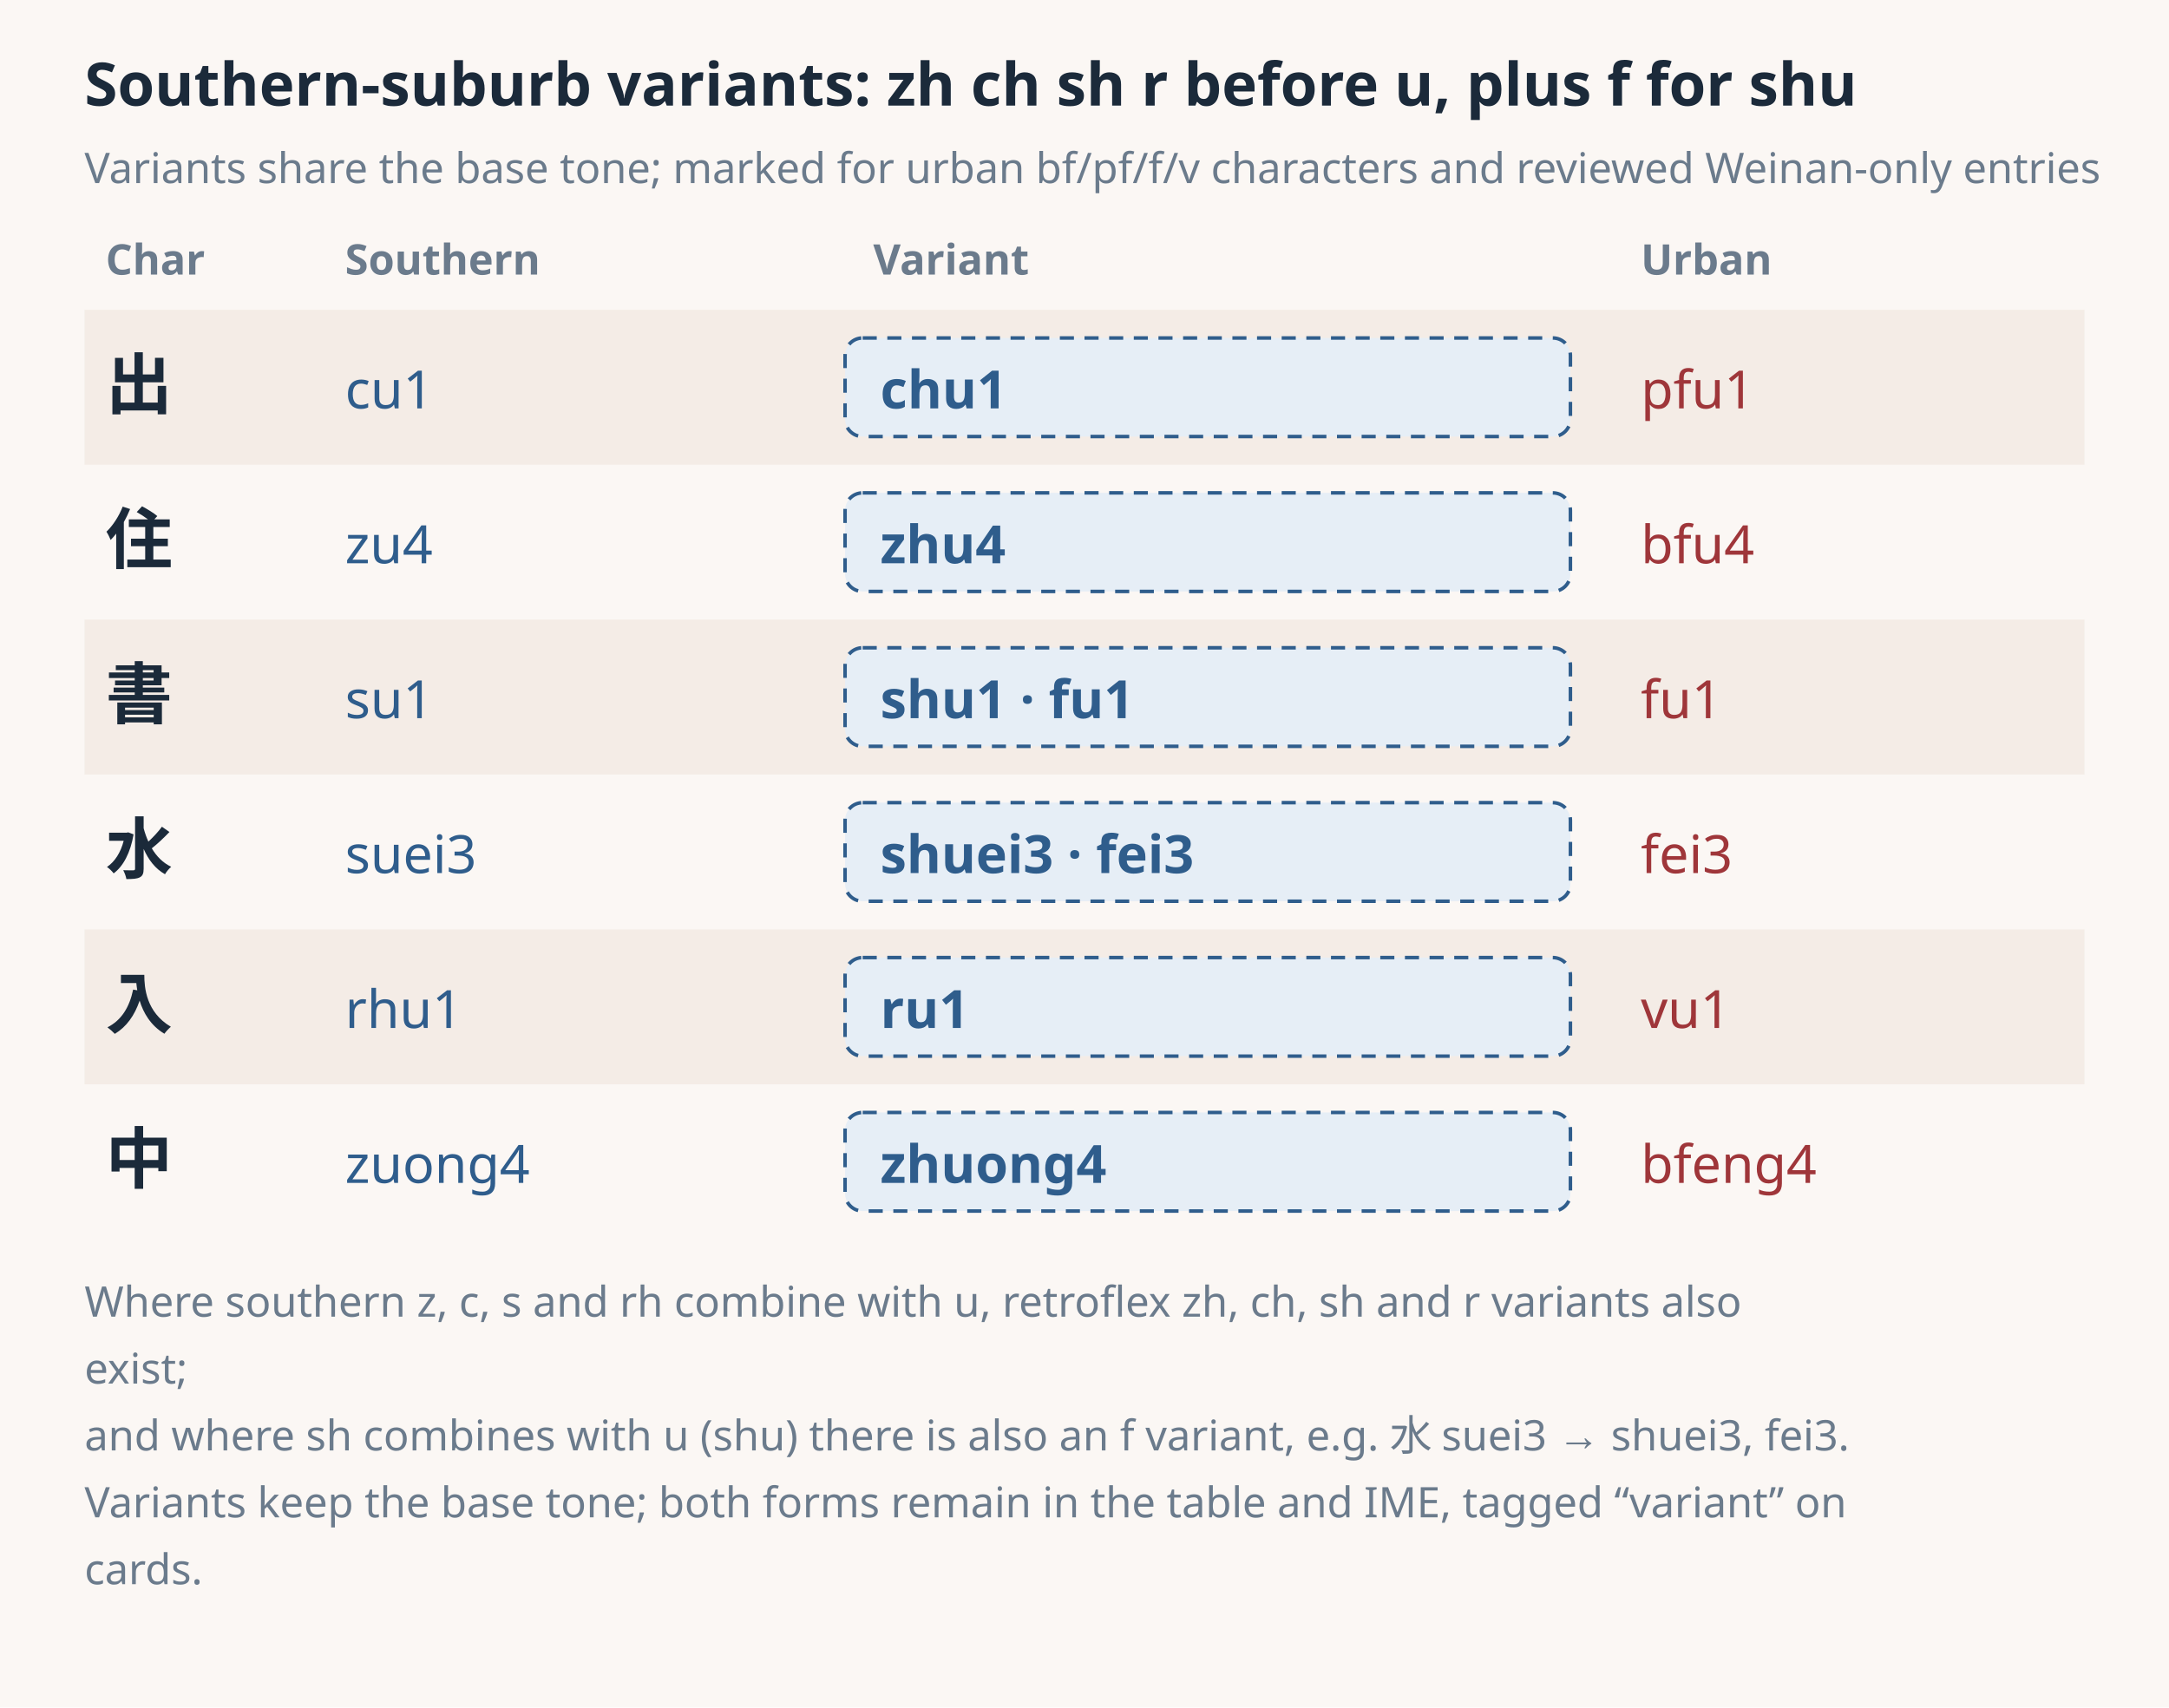
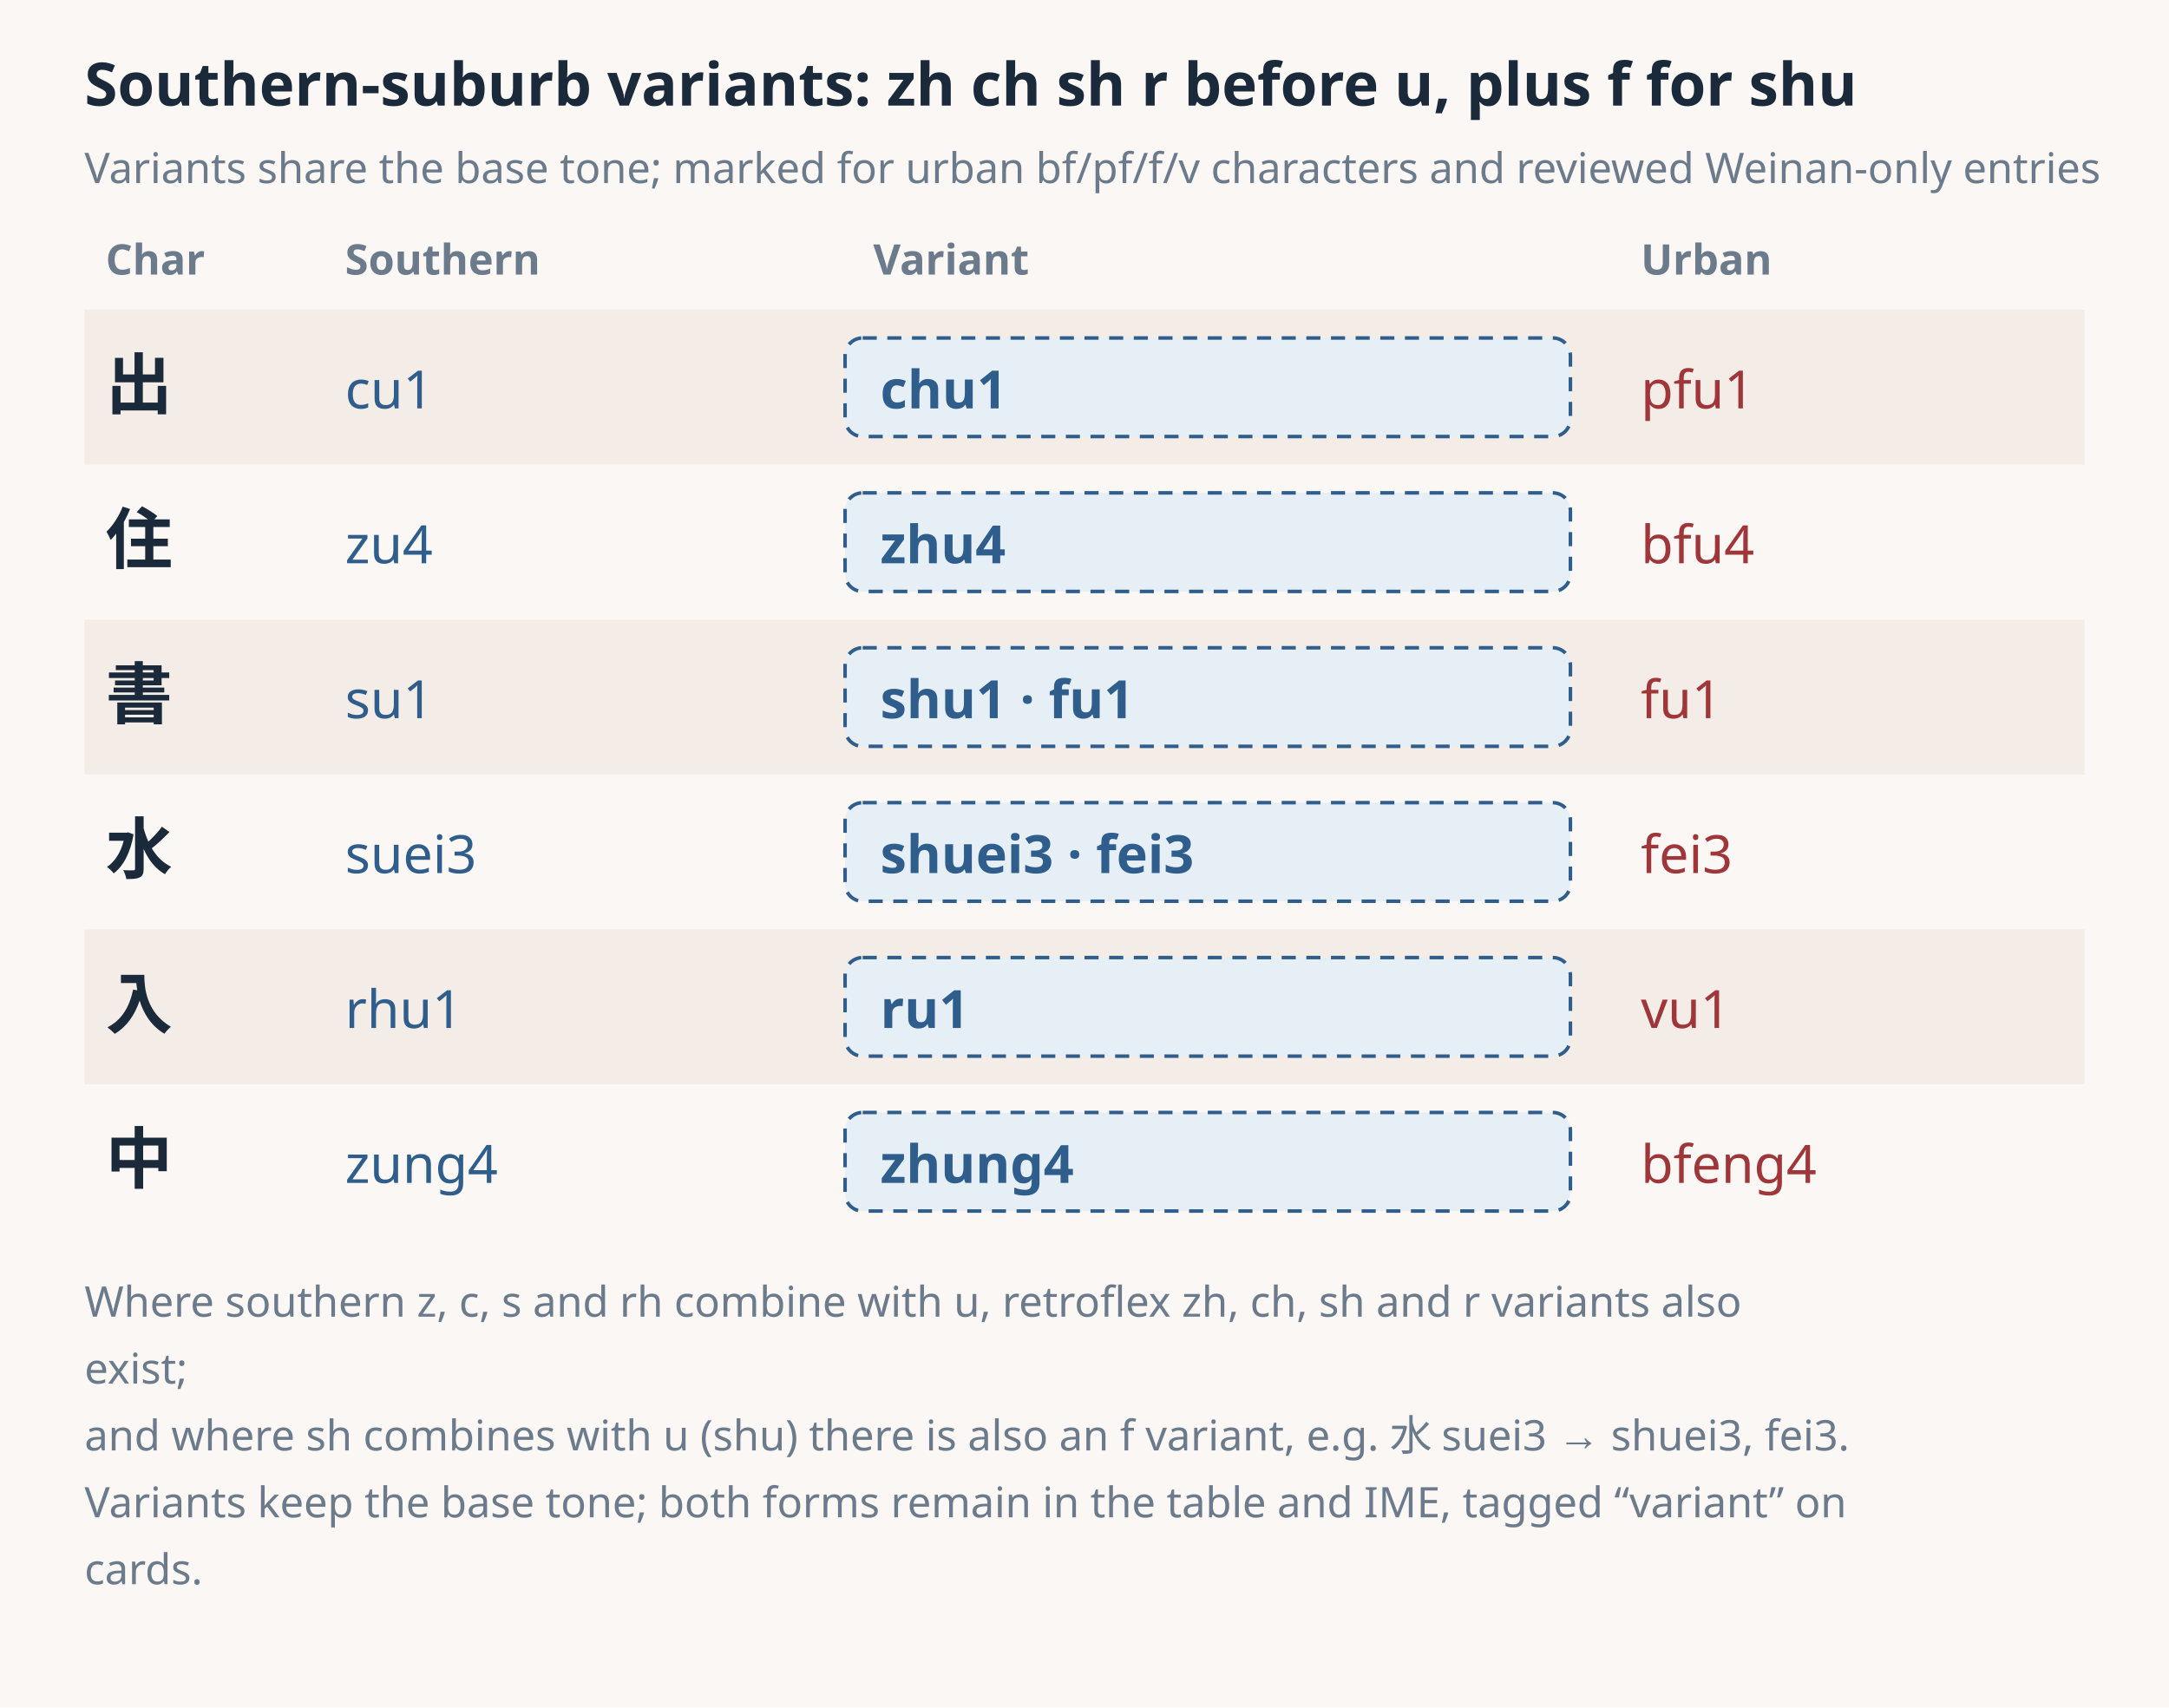
<svg xmlns="http://www.w3.org/2000/svg" width="616" height="485" viewBox="0 0 616 485" font-family="'Noto Sans','Helvetica Neue',Arial,'Noto Sans SC',sans-serif">
  <rect width="616" height="485" fill="#FBF7F4" />
  <text x="24" y="30" font-size="17" fill="#1b2a3a" font-weight="bold" text-anchor="start">Southern-suburb variants: zh ch sh r before u, plus f for shu</text>
  <text x="24" y="52" font-size="12" fill="#6b7b8c" font-weight="normal" text-anchor="start">Variants share the base tone; marked for urban bf/pf/f/v characters and reviewed Weinan-only entries</text>
  <text x="30" y="78" font-size="12" fill="#6b7b8c" font-weight="bold" text-anchor="start">Char</text>
  <text x="98" y="78" font-size="12" fill="#6b7b8c" font-weight="bold" text-anchor="start">Southern</text>
  <text x="248" y="78" font-size="12" fill="#6b7b8c" font-weight="bold" text-anchor="start">Variant</text>
  <text x="466" y="78" font-size="12" fill="#6b7b8c" font-weight="bold" text-anchor="start">Urban</text>
  <rect x="24" y="88" width="568" height="44" fill="#f4ece6" />
  <text x="30" y="116" font-size="19" fill="#1b2a3a" font-weight="bold" text-anchor="start">出</text>
  <text x="98" y="116" font-size="15" fill="#2f5d8c" font-weight="normal" text-anchor="start">cu1</text>
  <rect x="240" y="96" width="206" height="28" rx="5" fill="#e6eef6" stroke="#2f5d8c" stroke-dasharray="4 3" />
  <text x="250" y="116" font-size="15" fill="#2f5d8c" font-weight="bold" text-anchor="start">chu1</text>
  <text x="466" y="116" font-size="15" fill="#9f363a" font-weight="normal" text-anchor="start">pfu1</text>
  <text x="30" y="160" font-size="19" fill="#1b2a3a" font-weight="bold" text-anchor="start">住</text>
  <text x="98" y="160" font-size="15" fill="#2f5d8c" font-weight="normal" text-anchor="start">zu4</text>
  <rect x="240" y="140" width="206" height="28" rx="5" fill="#e6eef6" stroke="#2f5d8c" stroke-dasharray="4 3" />
  <text x="250" y="160" font-size="15" fill="#2f5d8c" font-weight="bold" text-anchor="start">zhu4</text>
  <text x="466" y="160" font-size="15" fill="#9f363a" font-weight="normal" text-anchor="start">bfu4</text>
  <rect x="24" y="176" width="568" height="44" fill="#f4ece6" />
  <text x="30" y="204" font-size="19" fill="#1b2a3a" font-weight="bold" text-anchor="start">書</text>
  <text x="98" y="204" font-size="15" fill="#2f5d8c" font-weight="normal" text-anchor="start">su1</text>
  <rect x="240" y="184" width="206" height="28" rx="5" fill="#e6eef6" stroke="#2f5d8c" stroke-dasharray="4 3" />
  <text x="250" y="204" font-size="15" fill="#2f5d8c" font-weight="bold" text-anchor="start">shu1 · fu1</text>
  <text x="466" y="204" font-size="15" fill="#9f363a" font-weight="normal" text-anchor="start">fu1</text>
  <text x="30" y="248" font-size="19" fill="#1b2a3a" font-weight="bold" text-anchor="start">水</text>
  <text x="98" y="248" font-size="15" fill="#2f5d8c" font-weight="normal" text-anchor="start">suei3</text>
  <rect x="240" y="228" width="206" height="28" rx="5" fill="#e6eef6" stroke="#2f5d8c" stroke-dasharray="4 3" />
  <text x="250" y="248" font-size="15" fill="#2f5d8c" font-weight="bold" text-anchor="start">shuei3 · fei3</text>
  <text x="466" y="248" font-size="15" fill="#9f363a" font-weight="normal" text-anchor="start">fei3</text>
  <rect x="24" y="264" width="568" height="44" fill="#f4ece6" />
  <text x="30" y="292" font-size="19" fill="#1b2a3a" font-weight="bold" text-anchor="start">入</text>
  <text x="98" y="292" font-size="15" fill="#2f5d8c" font-weight="normal" text-anchor="start">rhu1</text>
  <rect x="240" y="272" width="206" height="28" rx="5" fill="#e6eef6" stroke="#2f5d8c" stroke-dasharray="4 3" />
  <text x="250" y="292" font-size="15" fill="#2f5d8c" font-weight="bold" text-anchor="start">ru1</text>
  <text x="466" y="292" font-size="15" fill="#9f363a" font-weight="normal" text-anchor="start">vu1</text>
  <text x="30" y="336" font-size="19" fill="#1b2a3a" font-weight="bold" text-anchor="start">中</text>
-   <text x="98" y="336" font-size="15" fill="#2f5d8c" font-weight="normal" text-anchor="start">zuong4</text>
+   <text x="98" y="336" font-size="15" fill="#2f5d8c" font-weight="normal" text-anchor="start">zung4</text>
  <rect x="240" y="316" width="206" height="28" rx="5" fill="#e6eef6" stroke="#2f5d8c" stroke-dasharray="4 3" />
-   <text x="250" y="336" font-size="15" fill="#2f5d8c" font-weight="bold" text-anchor="start">zhuong4</text>
+   <text x="250" y="336" font-size="15" fill="#2f5d8c" font-weight="bold" text-anchor="start">zhung4</text>
  <text x="466" y="336" font-size="15" fill="#9f363a" font-weight="normal" text-anchor="start">bfeng4</text>
  <text x="24" y="374" font-size="12" fill="#6b7b8c" font-weight="normal" text-anchor="start">Where southern z, c, s and rh combine with u, retroflex zh, ch, sh and r variants also</text>
  <text x="24" y="393" font-size="12" fill="#6b7b8c" font-weight="normal" text-anchor="start">exist;</text>
  <text x="24" y="412" font-size="12" fill="#6b7b8c" font-weight="normal" text-anchor="start">and where sh combines with u (shu) there is also an f variant, e.g. 水 suei3 → shuei3, fei3.</text>
  <text x="24" y="431" font-size="12" fill="#6b7b8c" font-weight="normal" text-anchor="start">Variants keep the base tone; both forms remain in the table and IME, tagged “variant” on</text>
  <text x="24" y="450" font-size="12" fill="#6b7b8c" font-weight="normal" text-anchor="start">cards.</text>
</svg>
